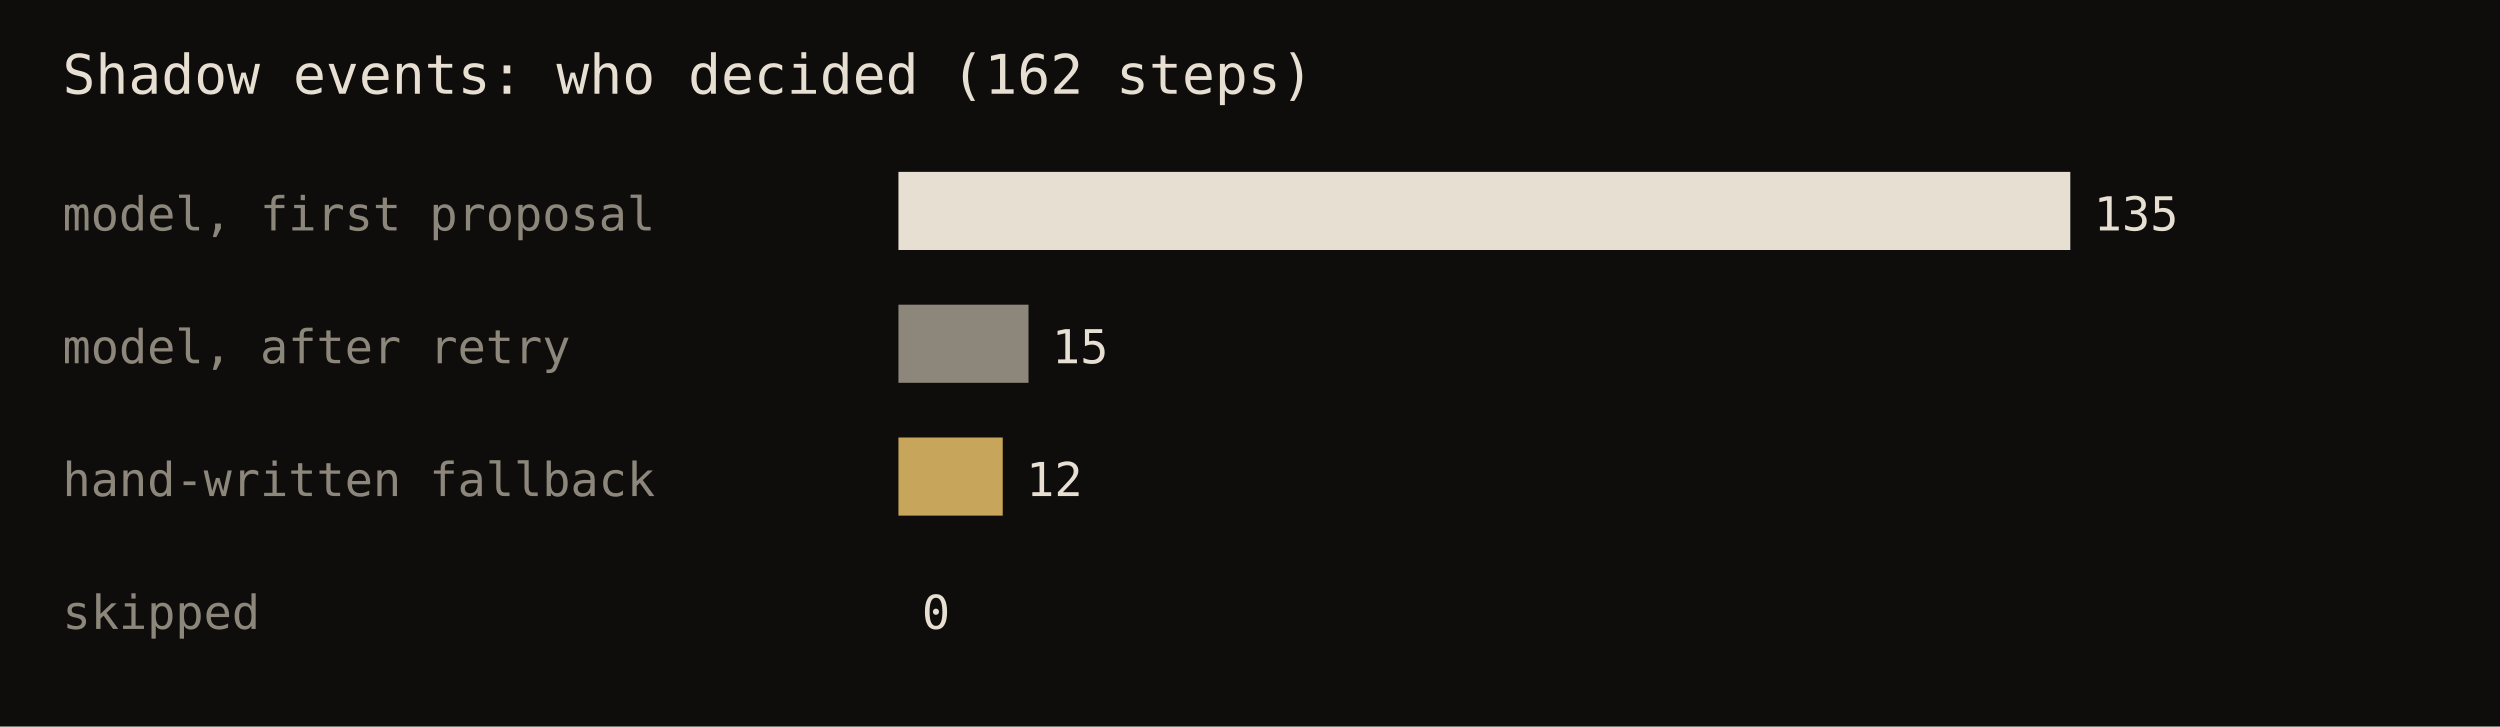
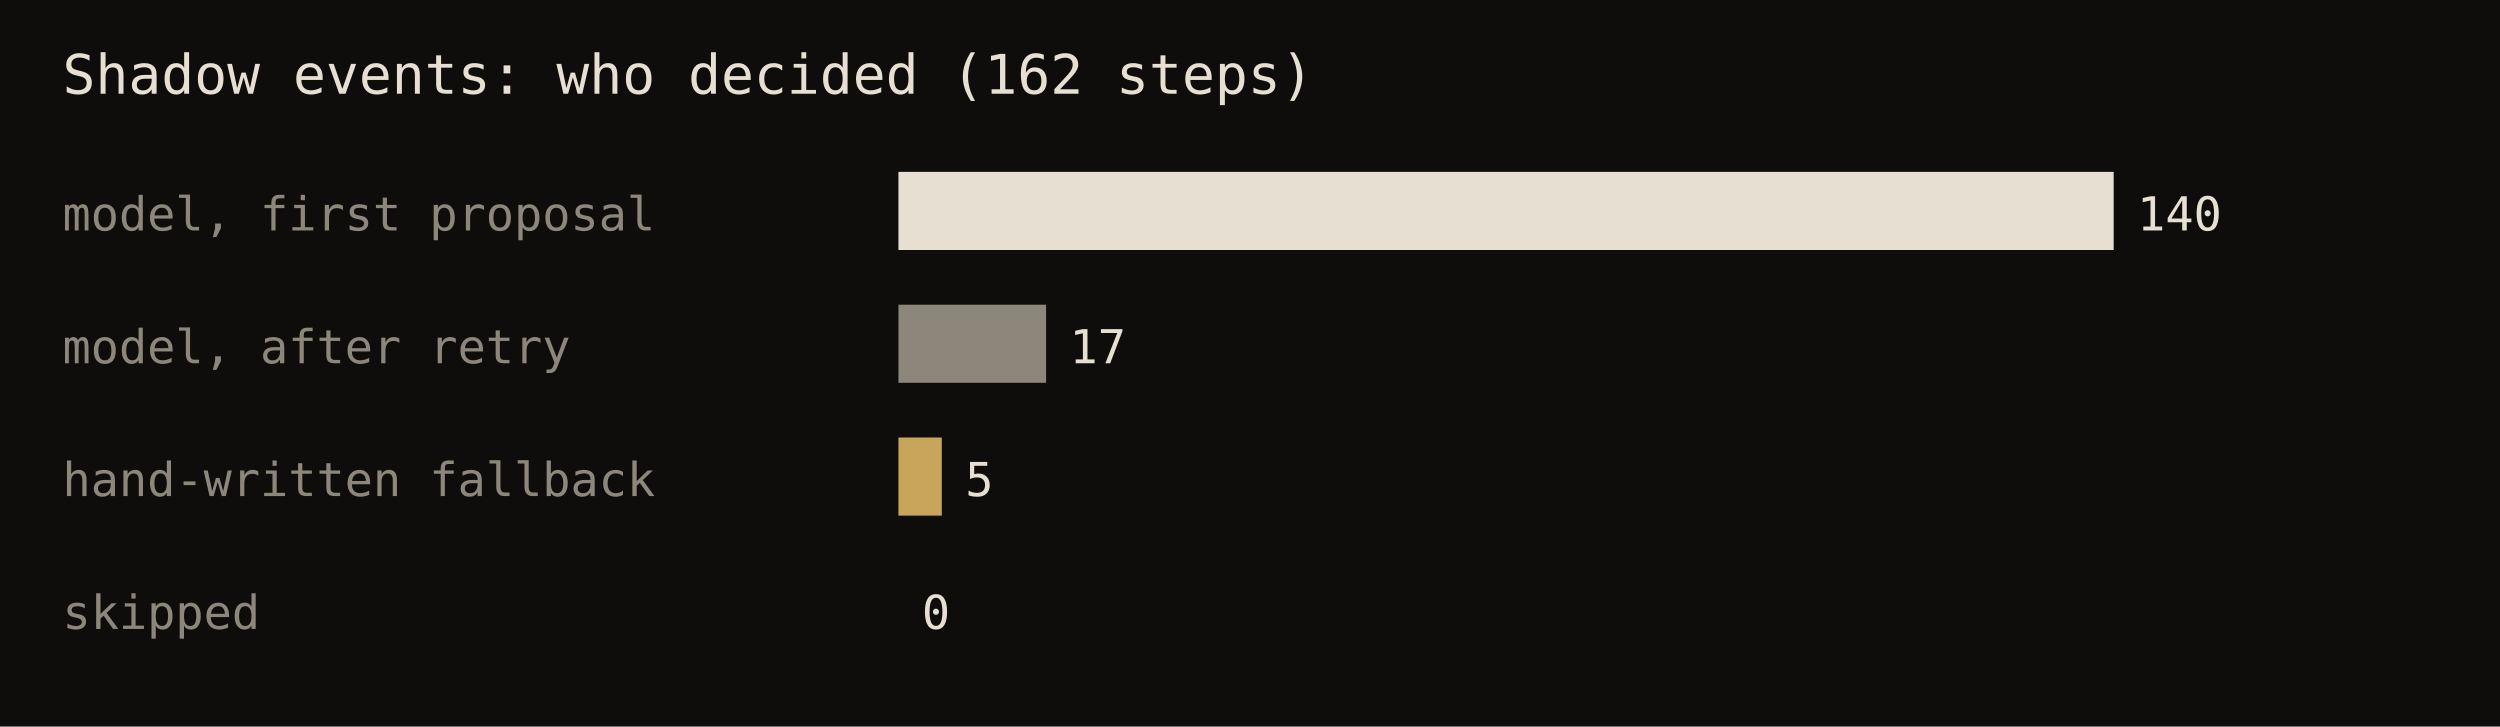
<svg xmlns="http://www.w3.org/2000/svg" width="640" height="186" font-family="ui-monospace, monospace" font-size="12">
  <rect width="100%" height="100%" fill="#0e0d0c" />
  <text x="16" y="24" fill="#e6dfd2" font-size="14">Shadow events: who decided (162 steps)</text>
  <text x="16" y="59" fill="#8d867b">model, first proposal</text>
-   <rect x="230" y="44" width="300.0" height="20" fill="#e6dfd2" />
-   <text x="536.0" y="59" fill="#e6dfd2">135</text>
+   <rect x="230" y="44" width="311.1" height="20" fill="#e6dfd2" />
+   <text x="547.1" y="59" fill="#e6dfd2">140</text>
  <text x="16" y="93" fill="#8d867b">model, after retry</text>
-   <rect x="230" y="78" width="33.3" height="20" fill="#8d867b" />
-   <text x="269.3" y="93" fill="#e6dfd2">15</text>
+   <rect x="230" y="78" width="37.8" height="20" fill="#8d867b" />
+   <text x="273.8" y="93" fill="#e6dfd2">17</text>
  <text x="16" y="127" fill="#8d867b">hand-written fallback</text>
-   <rect x="230" y="112" width="26.7" height="20" fill="#c7a55b" />
-   <text x="262.7" y="127" fill="#e6dfd2">12</text>
+   <rect x="230" y="112" width="11.1" height="20" fill="#c7a55b" />
+   <text x="247.1" y="127" fill="#e6dfd2">5</text>
  <text x="16" y="161" fill="#8d867b">skipped</text>
  <rect x="230" y="146" width="0.0" height="20" fill="#b23a2f" />
  <text x="236.0" y="161" fill="#e6dfd2">0</text>
</svg>
